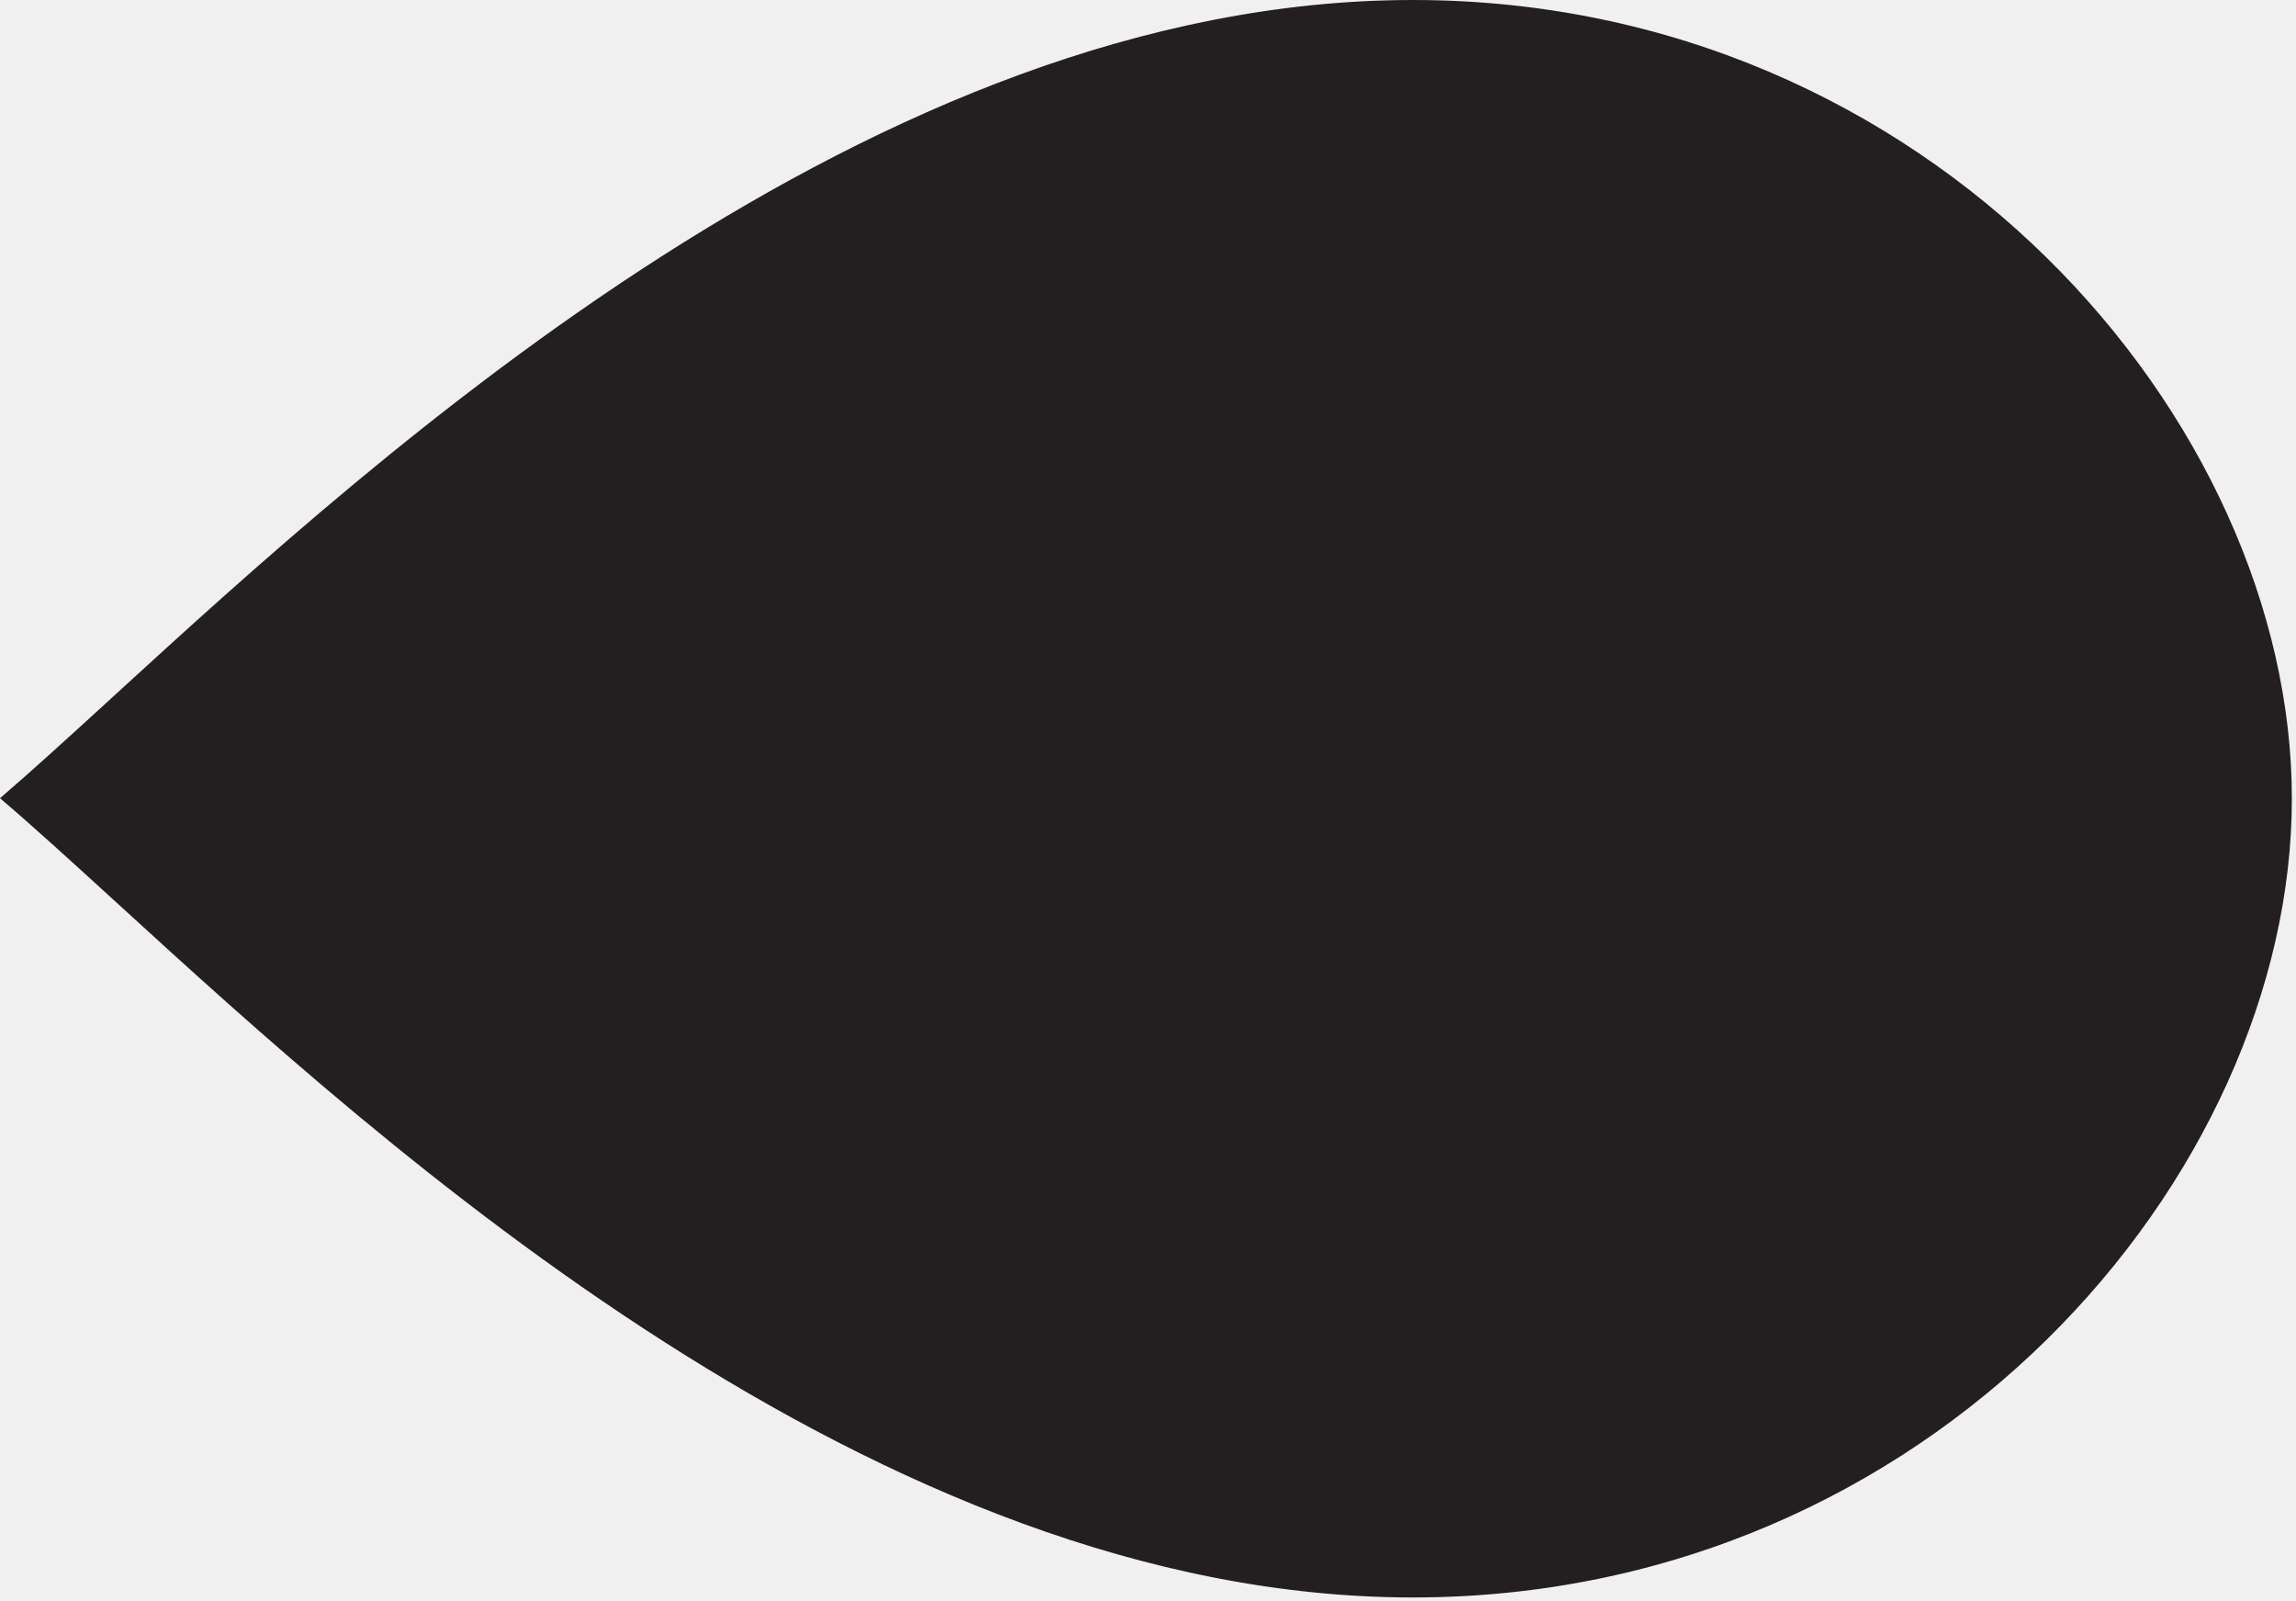
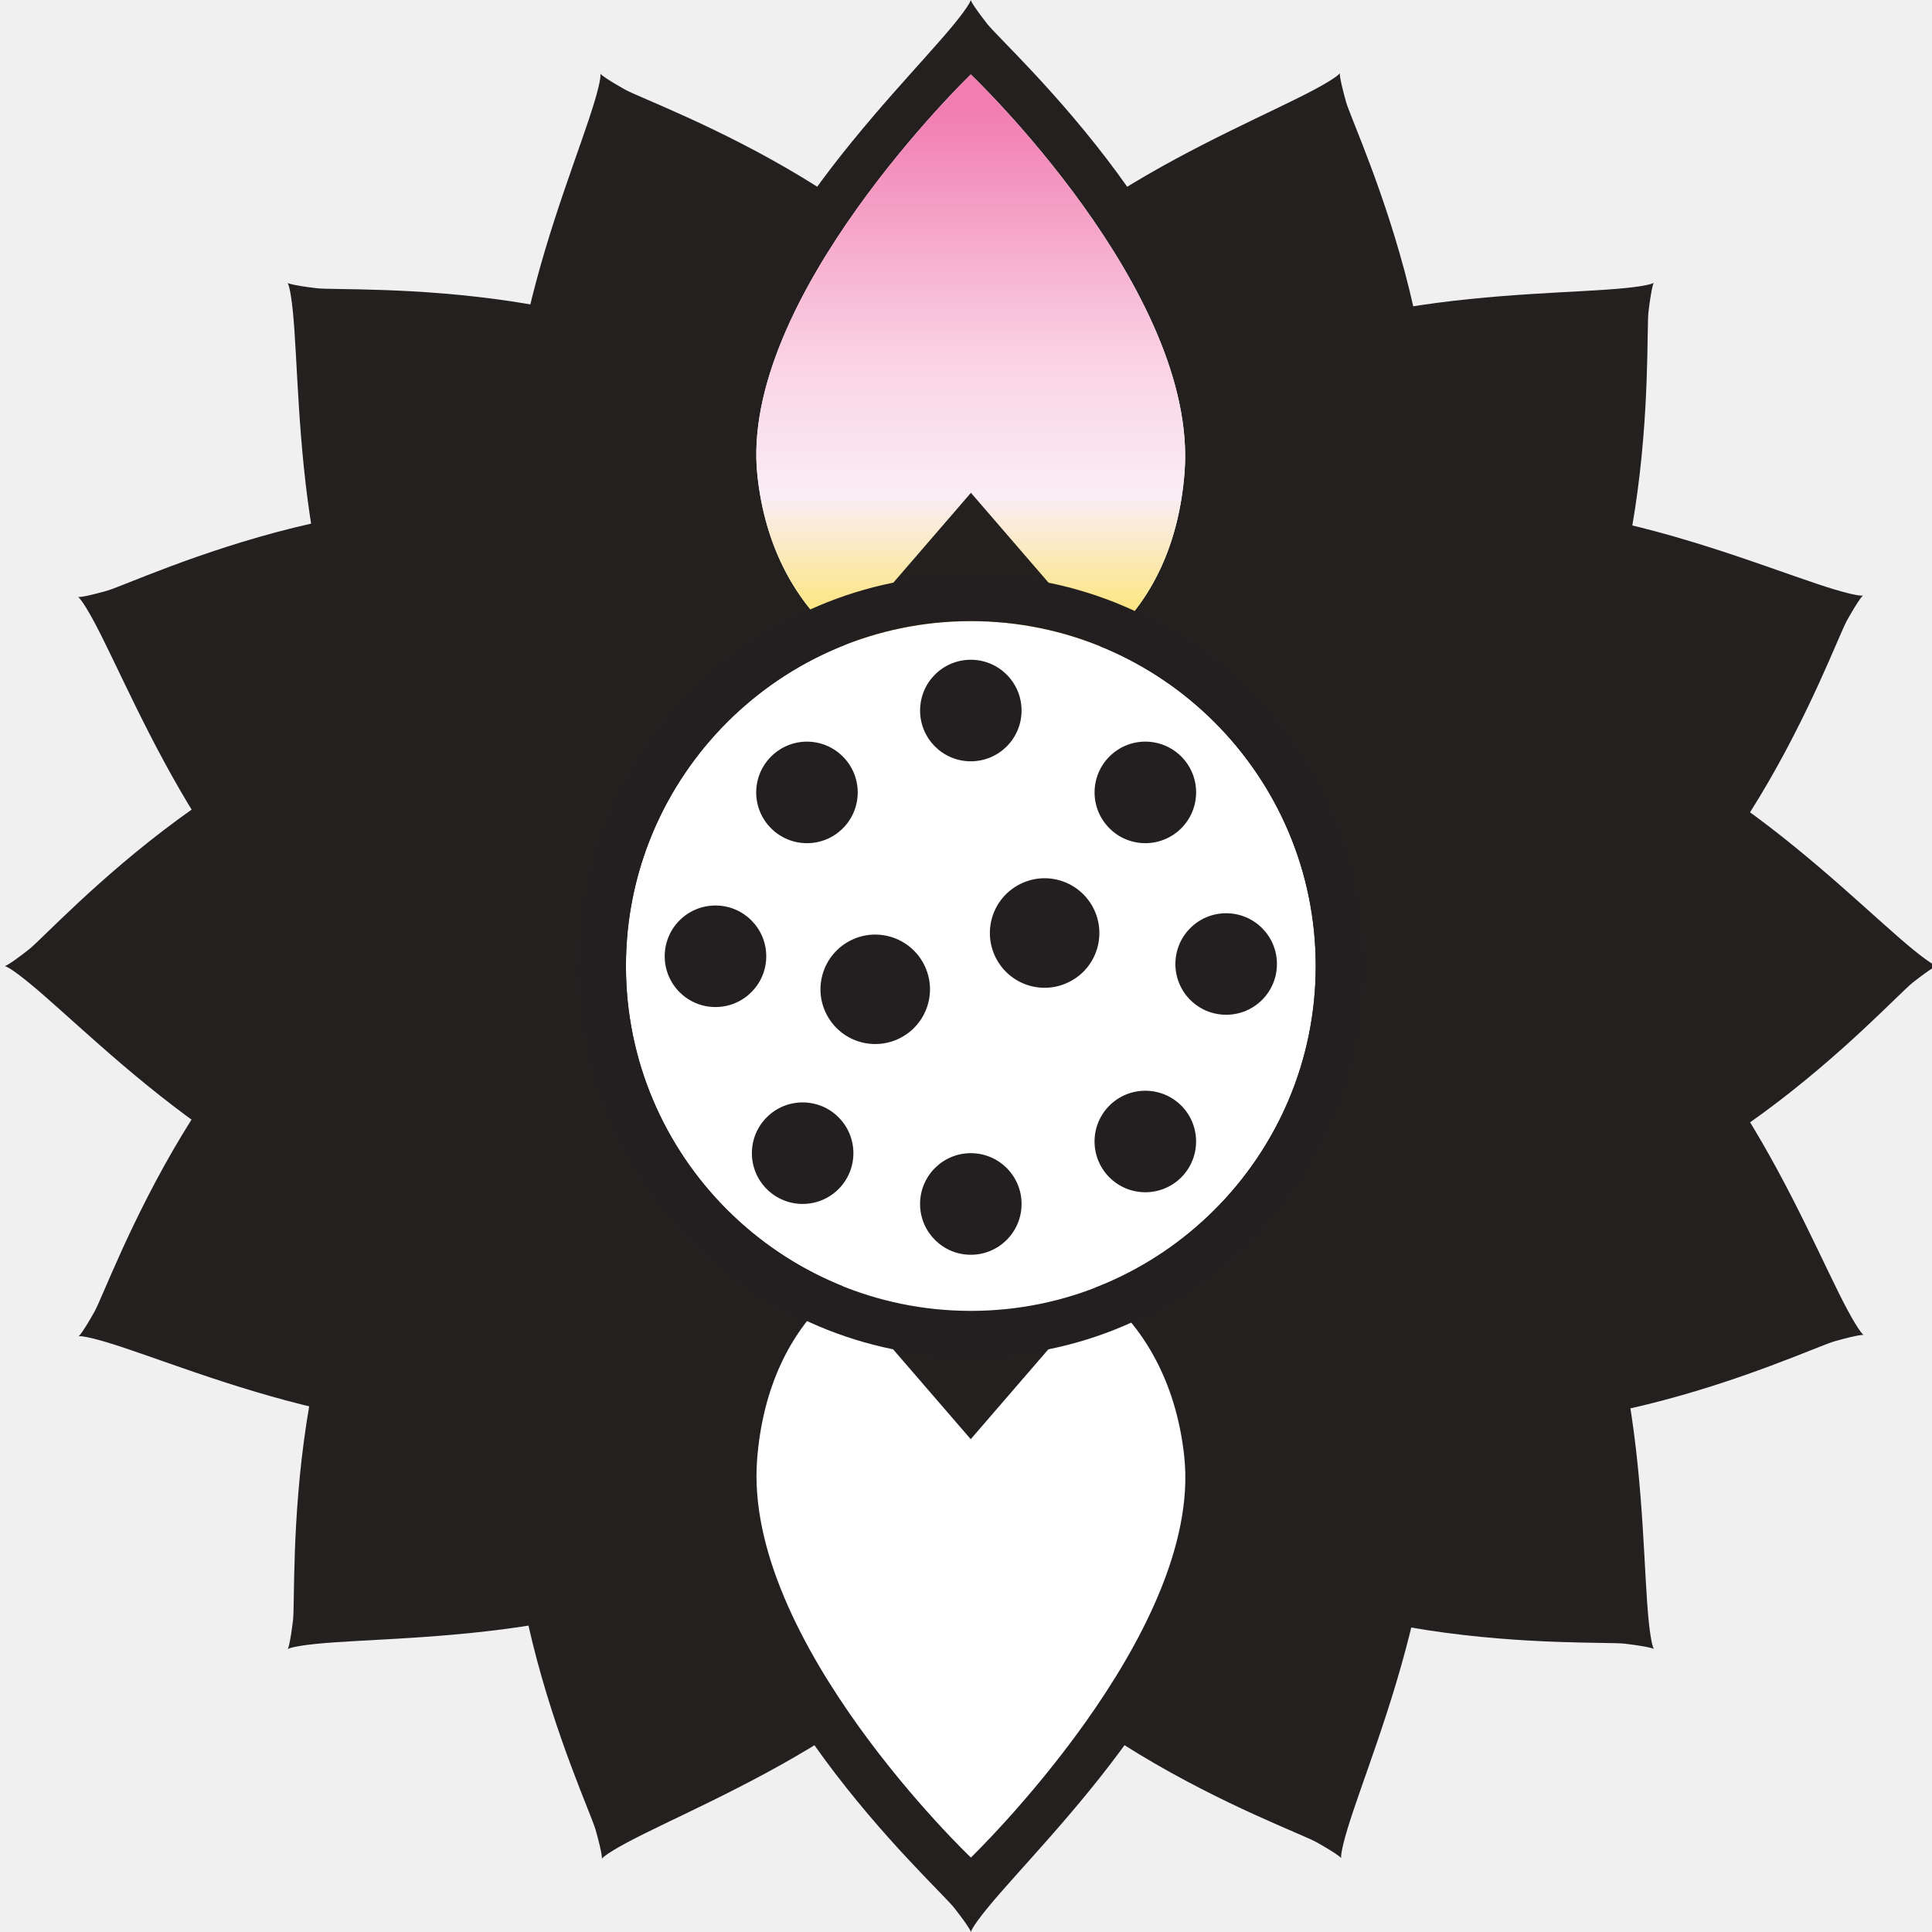
- <svg xmlns="http://www.w3.org/2000/svg" width="100%" height="100%" viewBox="0 0 142 99" version="1.1" xml:space="preserve" style="fill-rule:evenodd;clip-rule:evenodd;stroke-linejoin:round;stroke-miterlimit:2;">
-   <g transform="matrix(1,0,0,1,-8.325,-150.6144)">
-     <g transform="matrix(5.555556,0,0,5.555556,0,0)">
-       <g transform="matrix(1,0,0,1,17.2275,27.1106)">
-         <path d="M0,17.781C-5.969,17.781 -11.458,12.763 -14.407,10.069C-14.951,9.572 -15.378,9.183 -15.729,8.885C-15.389,8.593 -14.974,8.216 -14.448,7.734C-11.494,5.032 -5.995,0 0,0C5.766,0 9.785,4.684 9.785,8.889C9.785,13.095 5.766,17.781 0,17.781" style="fill:rgb(35,31,32);fill-rule:nonzero;" />
-       </g>
+ <svg xmlns="http://www.w3.org/2000/svg" width="100%" height="100%" viewBox="0 0 400 400" version="1.1" xml:space="preserve" style="fill-rule:evenodd;clip-rule:evenodd;stroke-linejoin:round;stroke-miterlimit:2;">
+   <g id="Layer1" transform="matrix(1,0,0,1,1,0)">
+     <g transform="matrix(100.9505,41.76714,41.76714,-100.9505,112.2667,82.81284)">
+       <path d="M-0.143,0.61C-0.143,0.61 -0.138,0.605 -0.133,0.556C-0.115,0.378 -0.133,-0.088 0.114,-0.342C0.59,-0.831 1.304,-0.151 0.82,0.343C0.543,0.625 -0.026,0.593 -0.088,0.6C-0.138,0.606 -0.143,0.61 -0.143,0.61Z" style="fill:rgb(35,32,31);fill-rule:nonzero;" />
+     </g>
+     <g transform="matrix(41.76714,-100.9505,-100.9505,-41.76714,82.82576,287.7107)">
+       <path d="M-0.143,0.61C-0.143,0.61 -0.138,0.605 -0.133,0.556C-0.115,0.378 -0.133,-0.088 0.114,-0.342C0.59,-0.831 1.304,-0.151 0.82,0.343C0.543,0.625 -0.026,0.593 -0.088,0.6C-0.138,0.606 -0.143,0.61 -0.143,0.61Z" style="fill:rgb(35,32,31);fill-rule:nonzero;" />
+     </g>
+     <g transform="matrix(-100.9505,-41.76714,-41.76714,100.9505,287.7237,317.1517)">
+       <path d="M-0.143,0.61C-0.143,0.61 -0.138,0.605 -0.133,0.556C-0.115,0.378 -0.133,-0.088 0.114,-0.342C0.59,-0.831 1.304,-0.151 0.82,0.343C0.543,0.625 -0.026,0.593 -0.088,0.6C-0.138,0.606 -0.143,0.61 -0.143,0.61Z" style="fill:rgb(35,32,31);fill-rule:nonzero;" />
+     </g>
+     <g transform="matrix(-41.76714,100.9505,100.9505,41.76714,317.1646,112.2538)">
+       <path d="M-0.143,0.61C-0.143,0.61 -0.138,0.605 -0.133,0.556C-0.115,0.378 -0.133,-0.088 0.114,-0.342C0.59,-0.831 1.304,-0.151 0.82,0.343C0.543,0.625 -0.026,0.593 -0.088,0.6C-0.138,0.606 -0.143,0.61 -0.143,0.61Z" style="fill:rgb(35,32,31);fill-rule:nonzero;" />
+     </g>
+     <g transform="matrix(100.9166,-41.84893,-41.84893,-100.9166,55.12306,179.1769)">
+       <path d="M-0.143,0.61C-0.143,0.61 -0.138,0.605 -0.133,0.556C-0.115,0.378 -0.133,-0.088 0.114,-0.342C0.59,-0.831 1.304,-0.151 0.82,0.343C0.543,0.625 -0.026,0.593 -0.088,0.6C-0.138,0.606 -0.143,0.61 -0.143,0.61Z" style="fill:rgb(35,32,31);fill-rule:nonzero;" />
+     </g>
+     <g transform="matrix(-41.84893,-100.9166,-100.9166,41.84893,179.1899,344.8795)">
+       <path d="M-0.143,0.61C-0.143,0.61 -0.138,0.605 -0.133,0.556C-0.115,0.378 -0.133,-0.088 0.114,-0.342C0.59,-0.831 1.304,-0.151 0.82,0.343C0.543,0.625 -0.026,0.593 -0.088,0.6C-0.138,0.606 -0.143,0.61 -0.143,0.61Z" style="fill:rgb(35,32,31);fill-rule:nonzero;" />
+     </g>
+     <g transform="matrix(-100.9166,41.84893,41.84893,100.9166,344.8924,220.8127)">
+       <path d="M-0.143,0.61C-0.143,0.61 -0.138,0.605 -0.133,0.556C-0.115,0.378 -0.133,-0.088 0.114,-0.342C0.59,-0.831 1.304,-0.151 0.82,0.343C0.543,0.625 -0.026,0.593 -0.088,0.6C-0.138,0.606 -0.143,0.61 -0.143,0.61Z" style="fill:rgb(35,32,31);fill-rule:nonzero;" />
+     </g>
+     <g transform="matrix(41.84893,100.9166,100.9166,-41.84893,220.8256,55.11012)">
+       <path d="M-0.143,0.61C-0.143,0.61 -0.138,0.605 -0.133,0.556C-0.115,0.378 -0.133,-0.088 0.114,-0.342C0.59,-0.831 1.304,-0.151 0.82,0.343C0.543,0.625 -0.026,0.593 -0.088,0.6C-0.138,0.606 -0.143,0.61 -0.143,0.61Z" style="fill:rgb(35,32,31);fill-rule:nonzero;" />
+     </g>
+     <g transform="matrix(109.2497,0.031365,0.031365,-109.2497,74.14596,125.2279)">
+       <path d="M-0.143,0.61C-0.143,0.61 -0.138,0.605 -0.133,0.556C-0.115,0.378 -0.133,-0.088 0.114,-0.342C0.59,-0.831 1.304,-0.151 0.82,0.343C0.543,0.625 -0.026,0.593 -0.088,0.6C-0.138,0.606 -0.143,0.61 -0.143,0.61Z" style="fill:rgb(35,32,31);fill-rule:nonzero;" />
+     </g>
+     <g transform="matrix(0.031365,-109.2497,-109.2497,-0.031365,125.2183,325.8308)">
+       <path d="M-0.143,0.61C-0.143,0.61 -0.138,0.605 -0.133,0.556C-0.115,0.378 -0.133,-0.088 0.114,-0.342C0.59,-0.831 1.304,-0.151 0.82,0.343C0.543,0.625 -0.026,0.593 -0.088,0.6C-0.138,0.606 -0.143,0.61 -0.143,0.61Z" style="fill:rgb(35,32,31);fill-rule:nonzero;" />
+     </g>
+     <g transform="matrix(-109.2497,-0.031365,-0.031365,109.2497,325.8212,274.7585)">
+       <path d="M-0.143,0.61C-0.143,0.61 -0.138,0.605 -0.133,0.556C-0.115,0.378 -0.133,-0.088 0.114,-0.342C0.59,-0.831 1.304,-0.151 0.82,0.343C0.543,0.625 -0.026,0.593 -0.088,0.6C-0.138,0.606 -0.143,0.61 -0.143,0.61Z" style="fill:rgb(35,32,31);fill-rule:nonzero;" />
+     </g>
+     <g transform="matrix(-0.031365,109.2497,109.2497,0.031365,274.7489,74.15558)">
+       <path d="M-0.143,0.61C-0.143,0.61 -0.138,0.605 -0.133,0.556C-0.115,0.378 -0.133,-0.088 0.114,-0.342C0.59,-0.831 1.304,-0.151 0.82,0.343C0.543,0.625 -0.026,0.593 -0.088,0.6C-0.138,0.606 -0.143,0.61 -0.143,0.61Z" style="fill:rgb(35,32,31);fill-rule:nonzero;" />
+     </g>
+     <g transform="matrix(77.27336,-77.22901,-77.22901,-77.27336,58.1523,236.1136)">
+       <path d="M-0.143,0.61C-0.143,0.61 -0.138,0.605 -0.133,0.556C-0.115,0.378 -0.133,-0.088 0.114,-0.342C0.59,-0.831 1.304,-0.151 0.82,0.343C0.543,0.625 -0.026,0.593 -0.088,0.6C-0.138,0.606 -0.143,0.61 -0.143,0.61Z" style="fill:rgb(35,32,31);fill-rule:nonzero;" />
+     </g>
+     <g transform="matrix(-77.22901,-77.27336,-77.27336,77.22901,236.1136,341.8477)">
+       <path d="M-0.143,0.61C-0.143,0.61 -0.138,0.605 -0.133,0.556C-0.115,0.378 -0.133,-0.088 0.114,-0.342C0.59,-0.831 1.304,-0.151 0.82,0.343C0.543,0.625 -0.026,0.593 -0.088,0.6C-0.138,0.606 -0.143,0.61 -0.143,0.61Z" style="fill:rgb(35,32,31);fill-rule:nonzero;" />
+     </g>
+     <g transform="matrix(-64.34504,-64.382,-64.382,64.34504,230.0809,339.4759)">
+       <path d="M-0.117,0.584C-0.117,0.584 -0.13,-0.15 0.185,-0.404C0.682,-0.805 1.299,-0.216 0.867,0.288C0.598,0.602 -0.117,0.584 -0.117,0.584Z" style="fill:white;fill-rule:nonzero;" />
+     </g>
+     <g transform="matrix(30.84769,0.008856,0.008856,-30.84769,183.4171,288.0609)">
+       <path d="M0.537,-0.321L0.015,0.283L1.06,0.285L0.537,-0.321Z" style="fill:rgb(35,32,31);fill-rule:nonzero;" />
+     </g>
+     <g transform="matrix(-77.27336,77.22901,77.22901,77.27336,341.8477,163.8864)">
+       <path d="M-0.143,0.61C-0.143,0.61 -0.138,0.605 -0.133,0.556C-0.115,0.378 -0.133,-0.088 0.114,-0.342C0.59,-0.831 1.304,-0.151 0.82,0.343C0.543,0.625 -0.026,0.593 -0.088,0.6C-0.138,0.606 -0.143,0.61 -0.143,0.61Z" style="fill:rgb(35,32,31);fill-rule:nonzero;" />
+     </g>
+     <g transform="matrix(77.22901,77.27336,77.27336,-77.22901,163.8864,58.1523)">
+       <path d="M-0.143,0.61C-0.143,0.61 -0.138,0.605 -0.133,0.556C-0.115,0.378 -0.133,-0.088 0.114,-0.342C0.59,-0.831 1.304,-0.151 0.82,0.343C0.543,0.625 -0.026,0.593 -0.088,0.6C-0.138,0.606 -0.143,0.61 -0.143,0.61Z" style="fill:rgb(35,32,31);fill-rule:nonzero;" />
+     </g>
+     <g transform="matrix(64.34504,64.382,64.382,-64.34504,169.9191,60.52415)">
+       <path d="M-0.117,0.584C-0.117,0.584 -0.13,-0.15 0.185,-0.404C0.682,-0.805 1.299,-0.216 0.867,0.288C0.598,0.602 -0.117,0.584 -0.117,0.584Z" style="fill:white;fill-rule:nonzero;" />
+     </g>
+     <g transform="matrix(64.34504,64.382,64.382,-64.34504,169.9191,60.52415)">
+       <path d="M-0.117,0.584C-0.117,0.584 -0.13,-0.15 0.185,-0.404C0.682,-0.805 1.299,-0.216 0.867,0.288C0.598,0.602 -0.117,0.584 -0.117,0.584Z" style="fill:url(#_Linear1);fill-rule:nonzero;" />
+     </g>
+     <g transform="matrix(-30.84769,-0.008856,-0.008856,30.84769,216.5829,111.9391)">
+       <path d="M0.537,-0.321L0.015,0.283L1.06,0.285L0.537,-0.321Z" style="fill:rgb(35,32,31);fill-rule:nonzero;" />
+     </g>
+     <g transform="matrix(-8.342978,0,0,8.342978,200,271.4075)">
+       <path d="M0,-17.118C4.719,-17.118 8.559,-13.278 8.559,-8.558C8.559,-3.84 4.719,0 0,0C-4.719,0 -8.559,-3.84 -8.559,-8.558C-8.559,-13.278 -4.719,-17.118 0,-17.118" style="fill:white;fill-rule:nonzero;" />
+     </g>
+     <g transform="matrix(8.342978,0,0,8.342978,200,280.9644)">
+       <path d="M0,-19.409C-5.351,-19.409 -9.705,-15.055 -9.705,-9.704C-9.705,-4.354 -5.351,0 0,0C5.351,0 9.705,-4.354 9.705,-9.704C9.705,-15.055 5.351,-19.409 0,-19.409M0,-1.146C-4.719,-1.146 -8.559,-4.985 -8.559,-9.704C-8.559,-14.424 -4.719,-18.263 0,-18.263C4.719,-18.263 8.559,-14.424 8.559,-9.704C8.559,-4.985 4.719,-1.146 0,-1.146" style="fill:rgb(35,31,32);fill-rule:nonzero;" />
+     </g>
+     <g transform="matrix(0,-8.342978,-8.342978,0,199.9983,136.6034)">
+       <path d="M-1.259,-1.259C-1.955,-1.259 -2.519,-0.696 -2.519,0.001C-2.519,0.697 -1.955,1.259 -1.259,1.259C-0.563,1.259 0.001,0.697 0.001,0.001C0.001,-0.696 -0.563,-1.259 -1.259,-1.259" style="fill:rgb(35,31,32);fill-rule:nonzero;" />
+     </g>
+     <g transform="matrix(0,-8.342978,-8.342978,0,200.0025,238.7598)">
+       <path d="M-1.26,-1.259C-0.564,-1.259 0.001,-0.696 0.001,0.001C0.001,0.697 -0.564,1.26 -1.26,1.26C-1.955,1.26 -2.52,0.697 -2.52,0.001C-2.52,-0.696 -1.955,-1.259 -1.26,-1.259" style="fill:rgb(35,31,32);fill-rule:nonzero;" />
+     </g>
+     <g transform="matrix(-8.342978,0,0,8.342978,147.1314,208.4982)">
+       <path d="M0,-2.52C-0.695,-2.52 -1.26,-1.957 -1.26,-1.26C-1.26,-0.564 -0.695,0 0,0C0.696,0 1.26,-0.564 1.26,-1.26C1.26,-1.957 0.696,-2.52 0,-2.52" style="fill:rgb(35,31,32);fill-rule:nonzero;" />
+     </g>
+     <g transform="matrix(-8.342978,0,0,8.342978,252.8644,210.095)">
+       <path d="M0,-2.519C0.696,-2.519 1.26,-1.956 1.26,-1.259C1.26,-0.563 0.696,0 0,0C-0.696,0 -1.26,-0.563 -1.26,-1.259C-1.26,-1.956 -0.696,-2.519 0,-2.519" style="fill:rgb(35,31,32);fill-rule:nonzero;" />
+     </g>
+     <g transform="matrix(-5.899376,-5.899376,-5.899376,5.899376,155.564,164.0551)">
+       <path d="M-0.892,-2.149C-1.588,-2.149 -2.151,-1.586 -2.151,-0.89C-2.151,-0.194 -1.588,0.369 -0.892,0.369C-0.195,0.37 0.368,-0.193 0.368,-0.891C0.368,-1.587 -0.195,-2.15 -0.892,-2.149" style="fill:rgb(35,31,32);fill-rule:nonzero;" />
+     </g>
+     <g transform="matrix(-5.899376,-5.899376,-5.899376,5.899376,225.6111,236.3366)">
+       <path d="M-0.891,-2.152C-0.196,-2.151 0.368,-1.588 0.369,-0.892C0.369,-0.196 -0.194,0.368 -0.891,0.368C-1.587,0.368 -2.151,-0.196 -2.151,-0.892C-2.15,-1.588 -1.586,-2.152 -0.891,-2.152" style="fill:rgb(35,31,32);fill-rule:nonzero;" />
+     </g>
+     <g transform="matrix(-5.899376,5.899376,5.899376,5.899376,175.6874,238.7531)">
+       <path d="M0.891,-2.15C0.195,-2.151 -0.369,-1.586 -0.369,-0.891C-0.369,-0.195 0.195,0.369 0.891,0.369C1.586,0.369 2.151,-0.195 2.15,-0.891C2.151,-1.586 1.586,-2.15 0.891,-2.15" style="fill:rgb(35,31,32);fill-rule:nonzero;" />
+     </g>
+     <g transform="matrix(-7.216936,4.185823,4.185823,7.216936,190.0413,210.457)">
+       <path d="M0.681,-2.533C-0.069,-2.533 -0.677,-1.926 -0.677,-1.174C-0.677,-0.424 -0.07,0.183 0.681,0.183C1.432,0.182 2.04,-0.426 2.039,-1.176C2.04,-1.926 1.431,-2.533 0.681,-2.533" style="fill:rgb(35,31,32);fill-rule:nonzero;" />
+     </g>
+     <g transform="matrix(-5.89772,5.901032,5.901032,5.89772,246.6423,164.0517)">
+       <path d="M0.891,-2.15C1.587,-2.15 2.151,-1.587 2.151,-0.891C2.152,-0.195 1.588,0.369 0.891,0.369C0.195,0.369 -0.369,-0.194 -0.369,-0.89C-0.368,-1.586 0.194,-2.151 0.891,-2.15" style="fill:rgb(35,31,32);fill-rule:nonzero;" />
+     </g>
+     <g transform="matrix(-7.216936,4.185823,4.185823,7.216936,225.1181,198.8055)">
+       <path d="M0.681,-2.534C1.432,-2.534 2.039,-1.927 2.04,-1.176C2.04,-0.424 1.433,0.183 0.681,0.182C-0.068,0.184 -0.676,-0.424 -0.677,-1.175C-0.677,-1.927 -0.069,-2.535 0.681,-2.534" style="fill:rgb(35,31,32);fill-rule:nonzero;" />
    </g>
  </g>
+   <defs>
+     <linearGradient id="_Linear1" x1="0" y1="0" x2="1" y2="0" gradientUnits="userSpaceOnUse" gradientTransform="matrix(-0.841811,0.841811,0.841811,0.841811,0.798167,-0.298183)">
+       <stop offset="0" style="stop-color:rgb(253,228,107);stop-opacity:1" />
+       <stop offset="0.26" style="stop-color:rgb(250,237,245);stop-opacity:1" />
+       <stop offset="0.53" style="stop-color:rgb(250,209,227);stop-opacity:1" />
+       <stop offset="1" style="stop-color:rgb(241,125,177);stop-opacity:1" />
+     </linearGradient>
+   </defs>
</svg>
